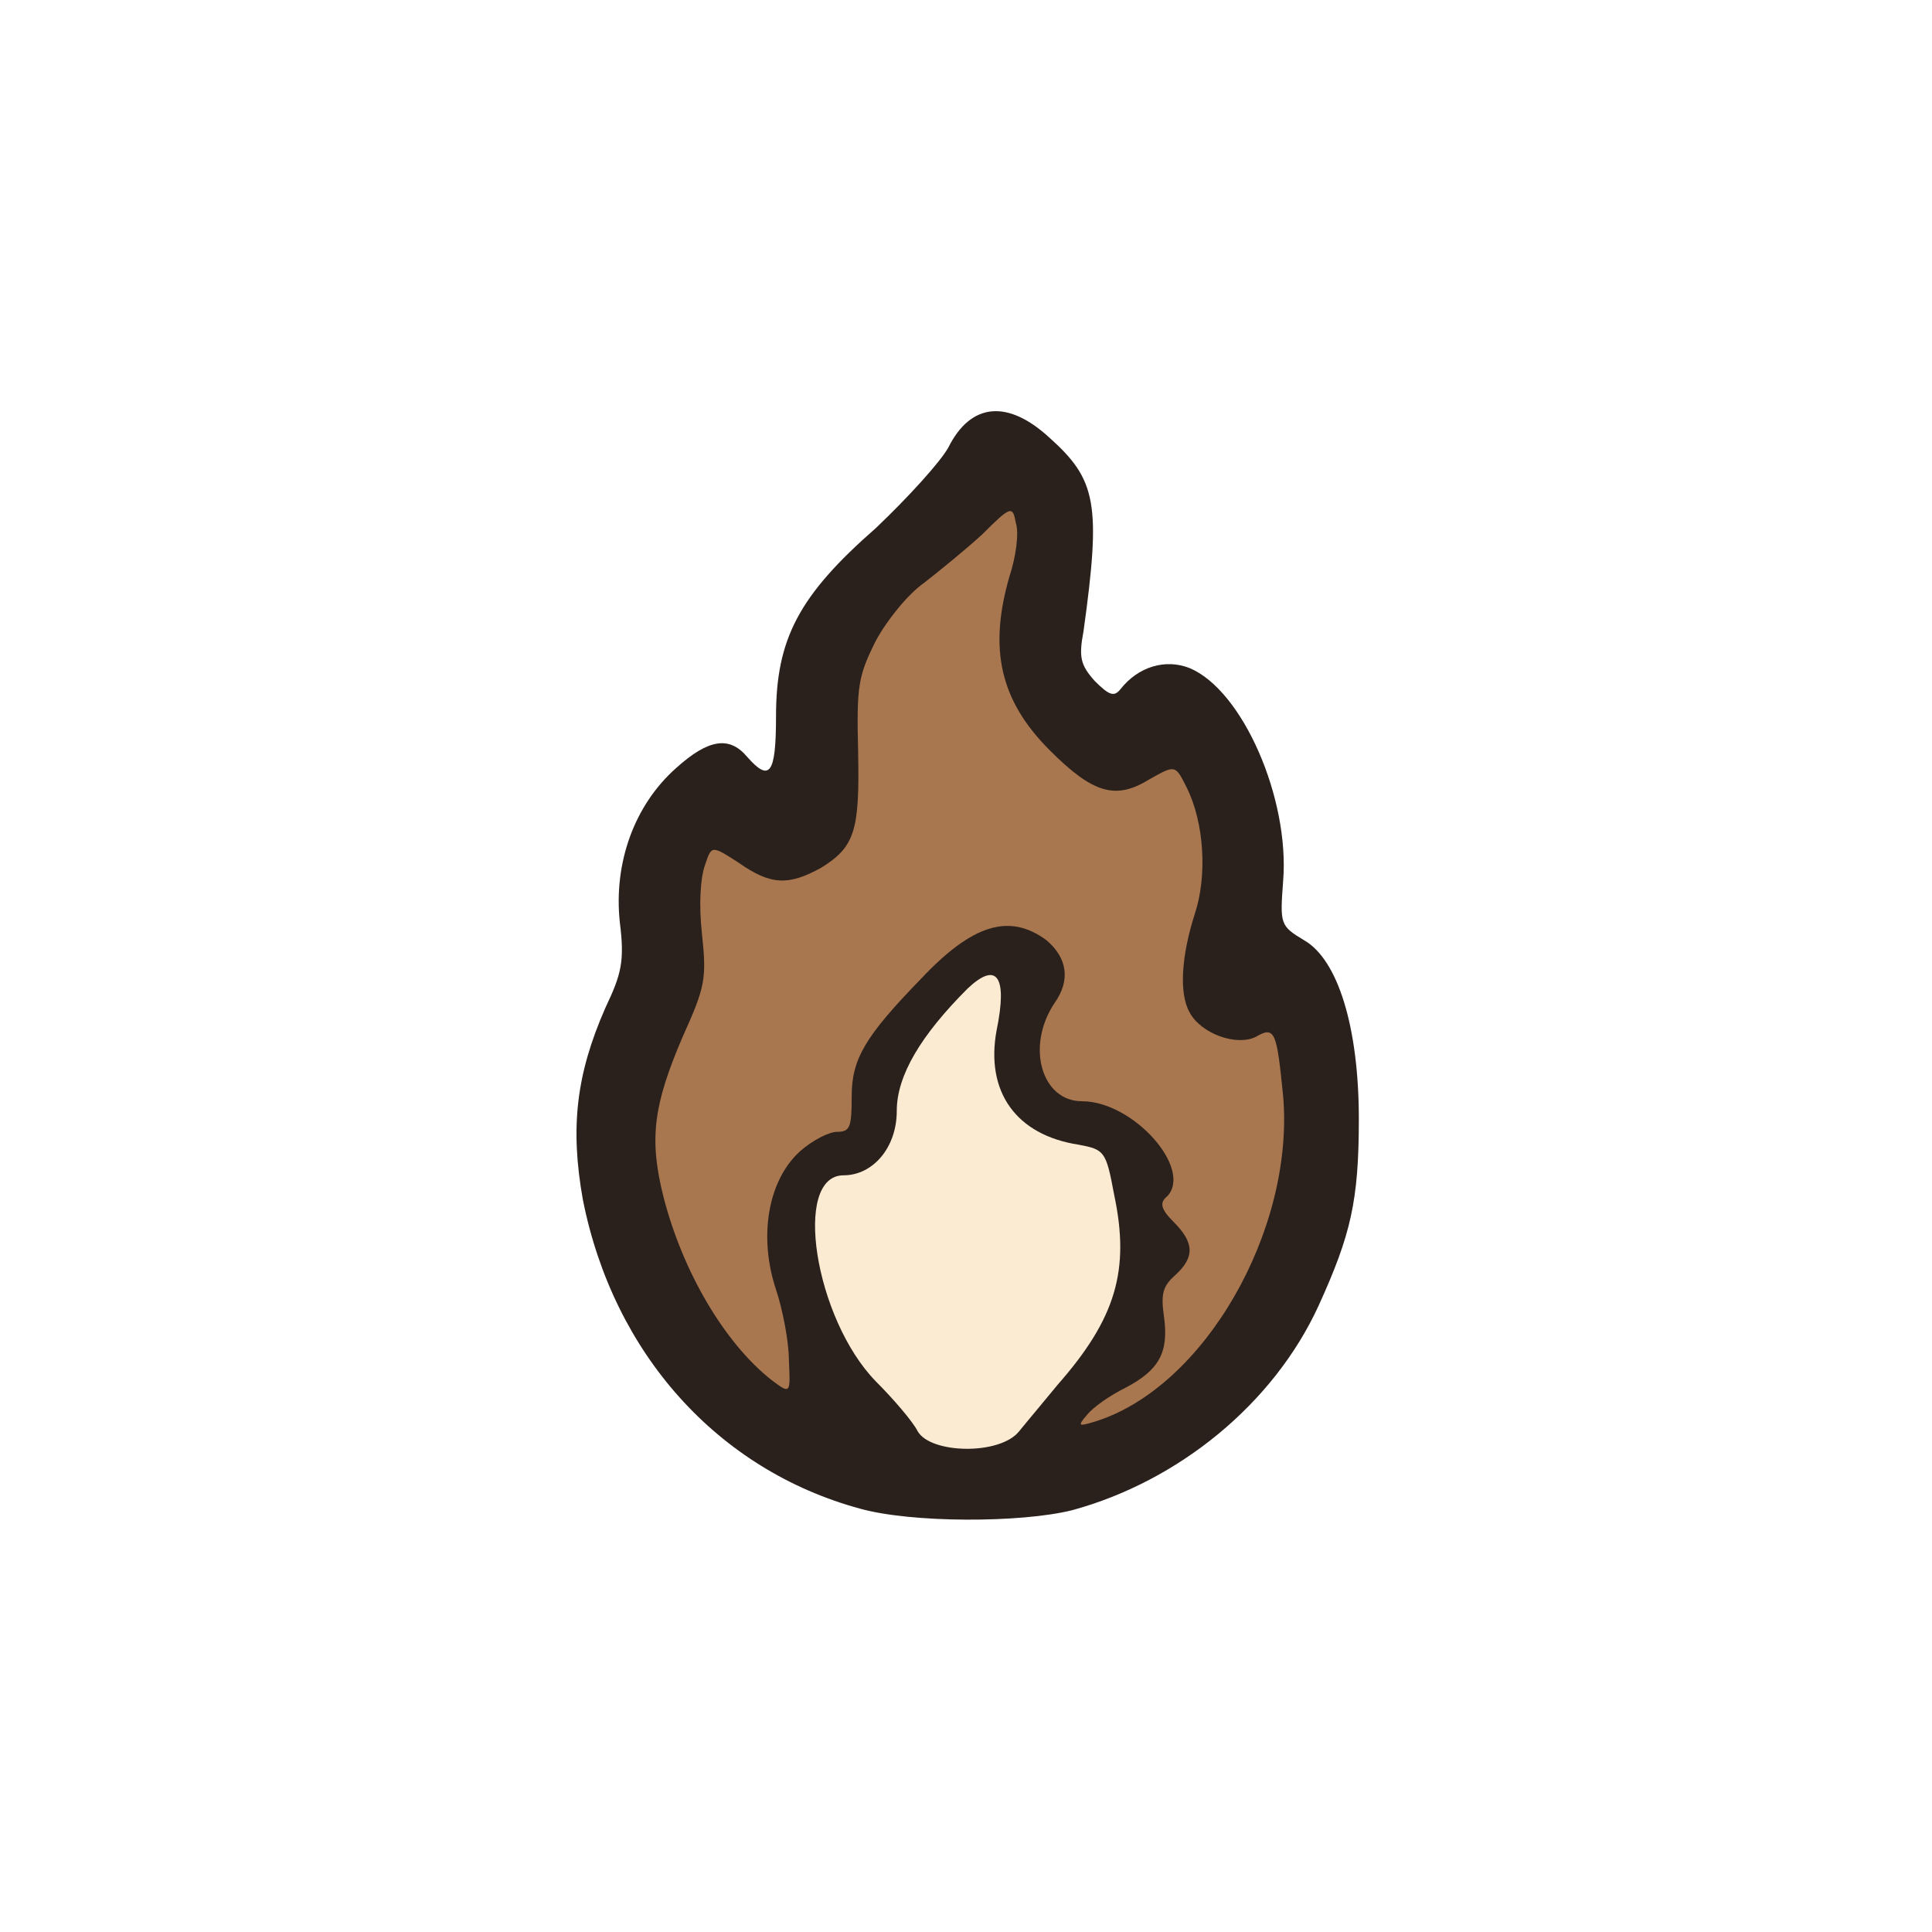
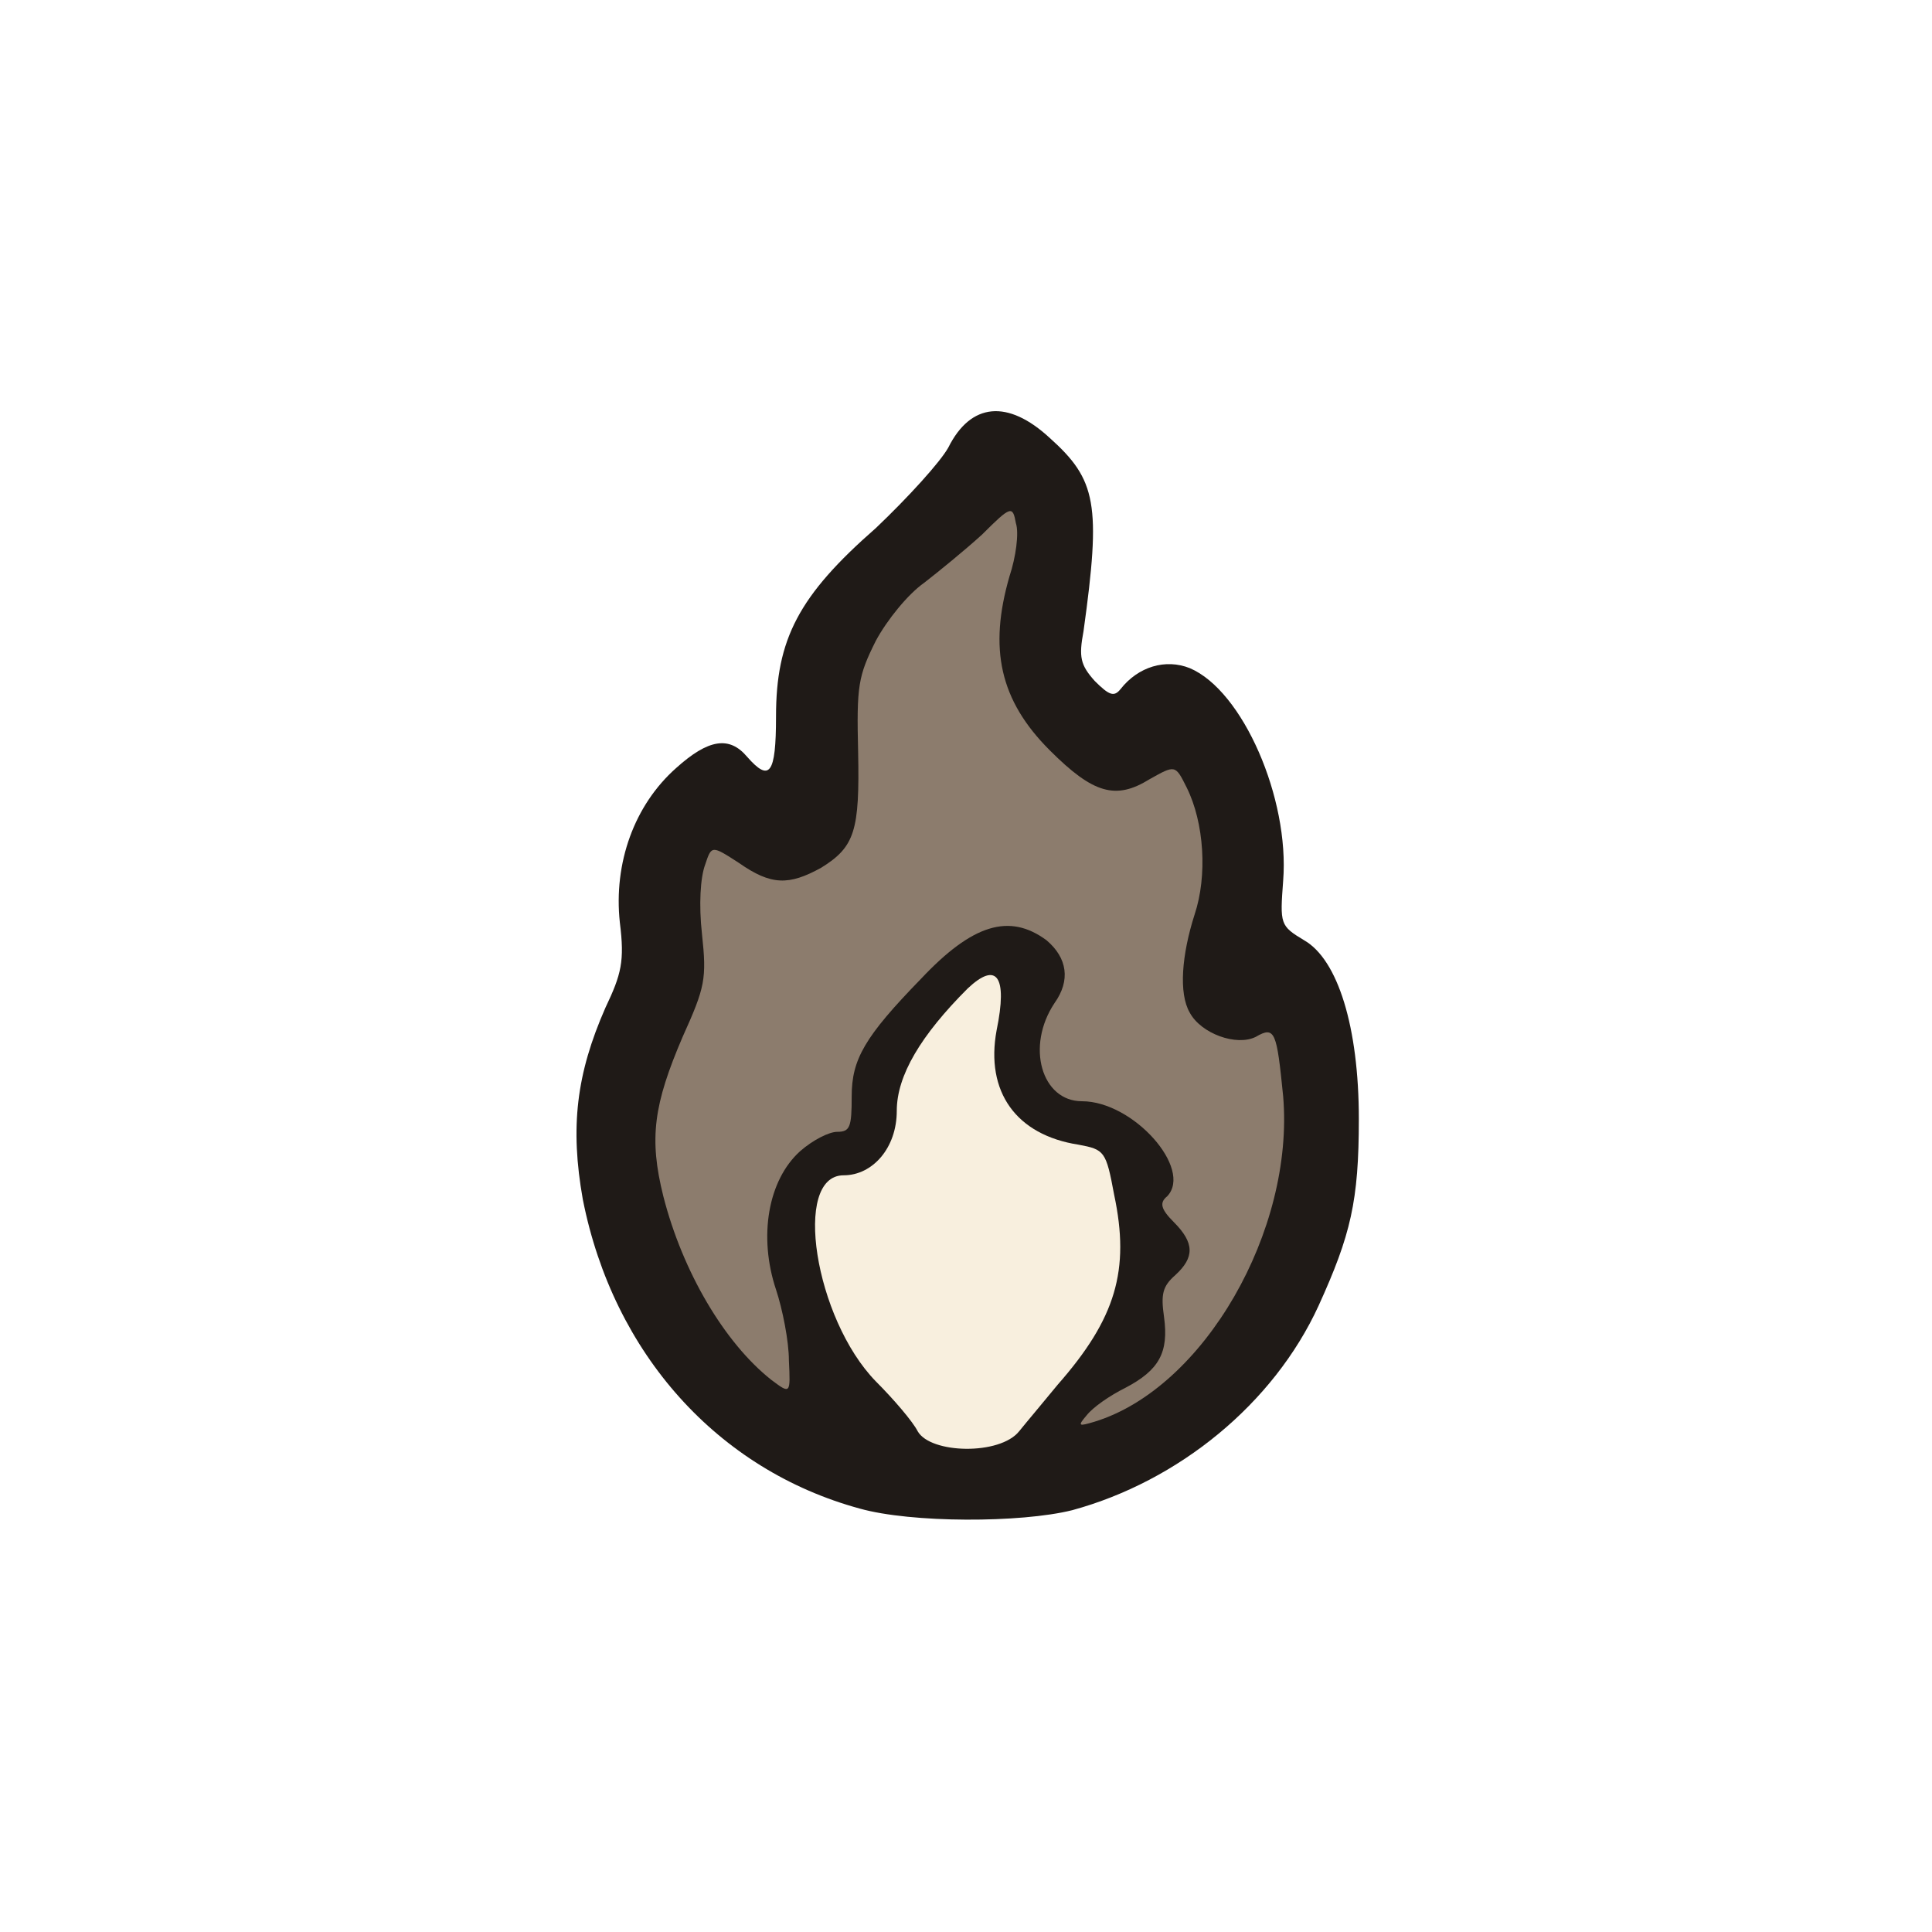
<svg xmlns="http://www.w3.org/2000/svg" viewBox="0 0 120 120" fill-rule="evenodd">
-   <path d="M53.4 93.7C44.6 91.3 38.1 84.1 36.2 74.5C35.4 70.0 35.8 66.7 37.6 62.6C38.6 60.5 38.8 59.7 38.5 57.3C38.1 53.6 39.4 50.0 42.0 47.7C44.0 45.9 45.3 45.7 46.4 47.0C47.8 48.6 48.2 48.1 48.2 44.5C48.2 39.7 49.6 37.0 54.4 32.8C56.4 30.9 58.4 28.7 58.9 27.8C60.3 25.0 62.6 24.8 65.2 27.2C68.1 29.8 68.4 31.3 67.3 39.2C67.0 40.8 67.1 41.3 68.0 42.3C68.9 43.2 69.2 43.3 69.6 42.8C70.7 41.4 72.4 40.9 73.9 41.5C77.2 42.9 80.1 49.6 79.7 54.7C79.5 57.4 79.5 57.5 81.0 58.4C83.1 59.6 84.4 63.8 84.4 69.5C84.4 74.6 83.9 76.7 81.9 81.1C79.1 87.2 73.2 92.0 66.6 93.8C63.4 94.6 56.6 94.6 53.4 93.7Z" fill="#2B211C" />
-   <path d="M67.5 87.9C67.9 87.4 68.9 86.7 69.9 86.2C72.0 85.1 72.6 84.0 72.3 81.8C72.1 80.4 72.2 79.9 73.0 79.2C74.2 78.1 74.2 77.2 72.9 75.9C72.1 75.1 72.0 74.7 72.5 74.3C74.1 72.6 70.4 68.4 67.2 68.4C64.7 68.4 63.7 65.0 65.5 62.3C66.5 60.9 66.3 59.5 65.0 58.4C62.7 56.7 60.4 57.4 57.2 60.8C53.7 64.4 52.9 65.8 52.9 68.1C52.9 70.0 52.8 70.3 52.0 70.3C51.5 70.3 50.5 70.8 49.7 71.5C47.7 73.3 47.1 76.8 48.2 80.1C48.6 81.3 49.0 83.3 49.0 84.5C49.1 86.6 49.1 86.6 47.9 85.7C45.0 83.4 42.4 79.0 41.2 74.3C40.3 70.7 40.6 68.6 42.4 64.4C43.8 61.3 43.9 60.8 43.6 58.0C43.4 56.2 43.5 54.5 43.8 53.7C44.2 52.5 44.2 52.5 45.9 53.6C47.9 55.0 49.0 55.0 51.0 53.9C53.1 52.6 53.4 51.6 53.3 46.7C53.2 42.6 53.3 42.0 54.4 39.8C55.1 38.5 56.4 36.9 57.4 36.2C58.3 35.5 59.9 34.2 61.0 33.2C62.8 31.4 62.9 31.4 63.1 32.5C63.3 33.1 63.1 34.6 62.7 35.8C61.4 40.3 62.1 43.5 65.2 46.6C67.9 49.3 69.3 49.7 71.4 48.4C73.0 47.5 73.0 47.5 73.7 48.9C74.8 51.1 75.0 54.4 74.2 56.8C73.4 59.3 73.2 61.7 73.9 62.9C74.6 64.2 76.8 65.0 78.0 64.4C79.2 63.7 79.3 64.1 79.7 68.1C80.4 76.4 74.8 86.2 68.0 88.3C67.0 88.6 66.9 88.6 67.5 87.9Z" fill="#A9774F" />
-   <path d="M57.0 88.9C56.7 88.3 55.5 86.9 54.4 85.8C50.6 81.9 49.2 73.0 52.4 73.0C54.2 73.0 55.7 71.3 55.7 69.0C55.7 66.8 57.2 64.3 60.1 61.4C61.9 59.7 62.6 60.6 61.9 64.0C61.2 67.8 63.1 70.5 67.0 71.1C68.6 71.4 68.7 71.5 69.2 74.2C70.2 78.9 69.3 81.9 65.7 86.0C64.8 87.1 63.7 88.4 63.3 88.9C62.1 90.4 57.8 90.3 57.0 88.9Z" fill="#FBEBD3" />
+   <path d="M53.4 93.7C44.6 91.3 38.1 84.1 36.2 74.5C35.4 70.0 35.8 66.7 37.6 62.6C38.6 60.5 38.8 59.7 38.5 57.3C38.1 53.6 39.4 50.0 42.0 47.7C44.0 45.9 45.3 45.7 46.4 47.0C47.8 48.6 48.2 48.1 48.2 44.5C48.2 39.7 49.6 37.0 54.4 32.8C56.4 30.9 58.4 28.7 58.9 27.8C60.3 25.0 62.6 24.8 65.2 27.2C68.1 29.8 68.4 31.3 67.3 39.2C67.0 40.8 67.1 41.3 68.0 42.3C68.9 43.2 69.2 43.3 69.6 42.8C70.7 41.4 72.4 40.9 73.9 41.5C77.2 42.9 80.1 49.6 79.7 54.7C79.5 57.4 79.5 57.5 81.0 58.4C83.1 59.6 84.4 63.8 84.4 69.5C84.4 74.6 83.9 76.7 81.9 81.1C79.1 87.2 73.2 92.0 66.6 93.8C63.4 94.6 56.6 94.6 53.4 93.7Z" fill="#1F1A17" />
+   <path d="M67.5 87.9C67.9 87.4 68.9 86.7 69.9 86.2C72.0 85.1 72.6 84.0 72.3 81.8C72.1 80.4 72.2 79.9 73.0 79.2C74.2 78.1 74.2 77.2 72.9 75.9C72.1 75.1 72.0 74.7 72.5 74.3C74.1 72.6 70.4 68.4 67.2 68.4C64.7 68.4 63.7 65.0 65.5 62.3C66.5 60.9 66.3 59.5 65.0 58.4C62.7 56.7 60.4 57.4 57.2 60.8C53.7 64.4 52.9 65.8 52.9 68.1C52.9 70.0 52.8 70.3 52.0 70.3C51.5 70.3 50.5 70.8 49.7 71.5C47.7 73.3 47.1 76.8 48.2 80.1C48.6 81.3 49.0 83.3 49.0 84.5C49.1 86.6 49.1 86.6 47.9 85.7C45.0 83.4 42.4 79.0 41.2 74.3C40.3 70.7 40.6 68.6 42.4 64.4C43.8 61.3 43.9 60.8 43.6 58.0C43.4 56.2 43.5 54.5 43.8 53.7C44.2 52.5 44.2 52.5 45.9 53.6C47.9 55.0 49.0 55.0 51.0 53.9C53.1 52.6 53.4 51.6 53.3 46.7C53.2 42.6 53.3 42.0 54.4 39.8C55.1 38.5 56.4 36.9 57.4 36.2C58.3 35.5 59.9 34.2 61.0 33.2C62.8 31.4 62.9 31.4 63.1 32.5C63.3 33.1 63.1 34.6 62.7 35.8C61.4 40.3 62.1 43.5 65.2 46.6C67.9 49.3 69.3 49.7 71.4 48.4C73.0 47.5 73.0 47.5 73.7 48.9C74.8 51.1 75.0 54.4 74.2 56.8C73.4 59.3 73.2 61.7 73.9 62.9C74.6 64.2 76.8 65.0 78.0 64.4C79.2 63.7 79.3 64.1 79.7 68.1C80.4 76.4 74.8 86.2 68.0 88.3C67.0 88.6 66.9 88.6 67.5 87.9Z" fill="#8C7C6D" />
+   <path d="M57.0 88.9C56.7 88.3 55.5 86.9 54.4 85.8C50.6 81.9 49.2 73.0 52.4 73.0C54.2 73.0 55.7 71.3 55.7 69.0C55.7 66.8 57.2 64.3 60.1 61.4C61.9 59.7 62.6 60.6 61.9 64.0C61.2 67.8 63.1 70.5 67.0 71.1C68.6 71.4 68.7 71.5 69.2 74.2C70.2 78.9 69.3 81.9 65.7 86.0C64.8 87.1 63.7 88.4 63.3 88.9C62.1 90.4 57.8 90.3 57.0 88.9Z" fill="#F8EFDE" />
</svg>
